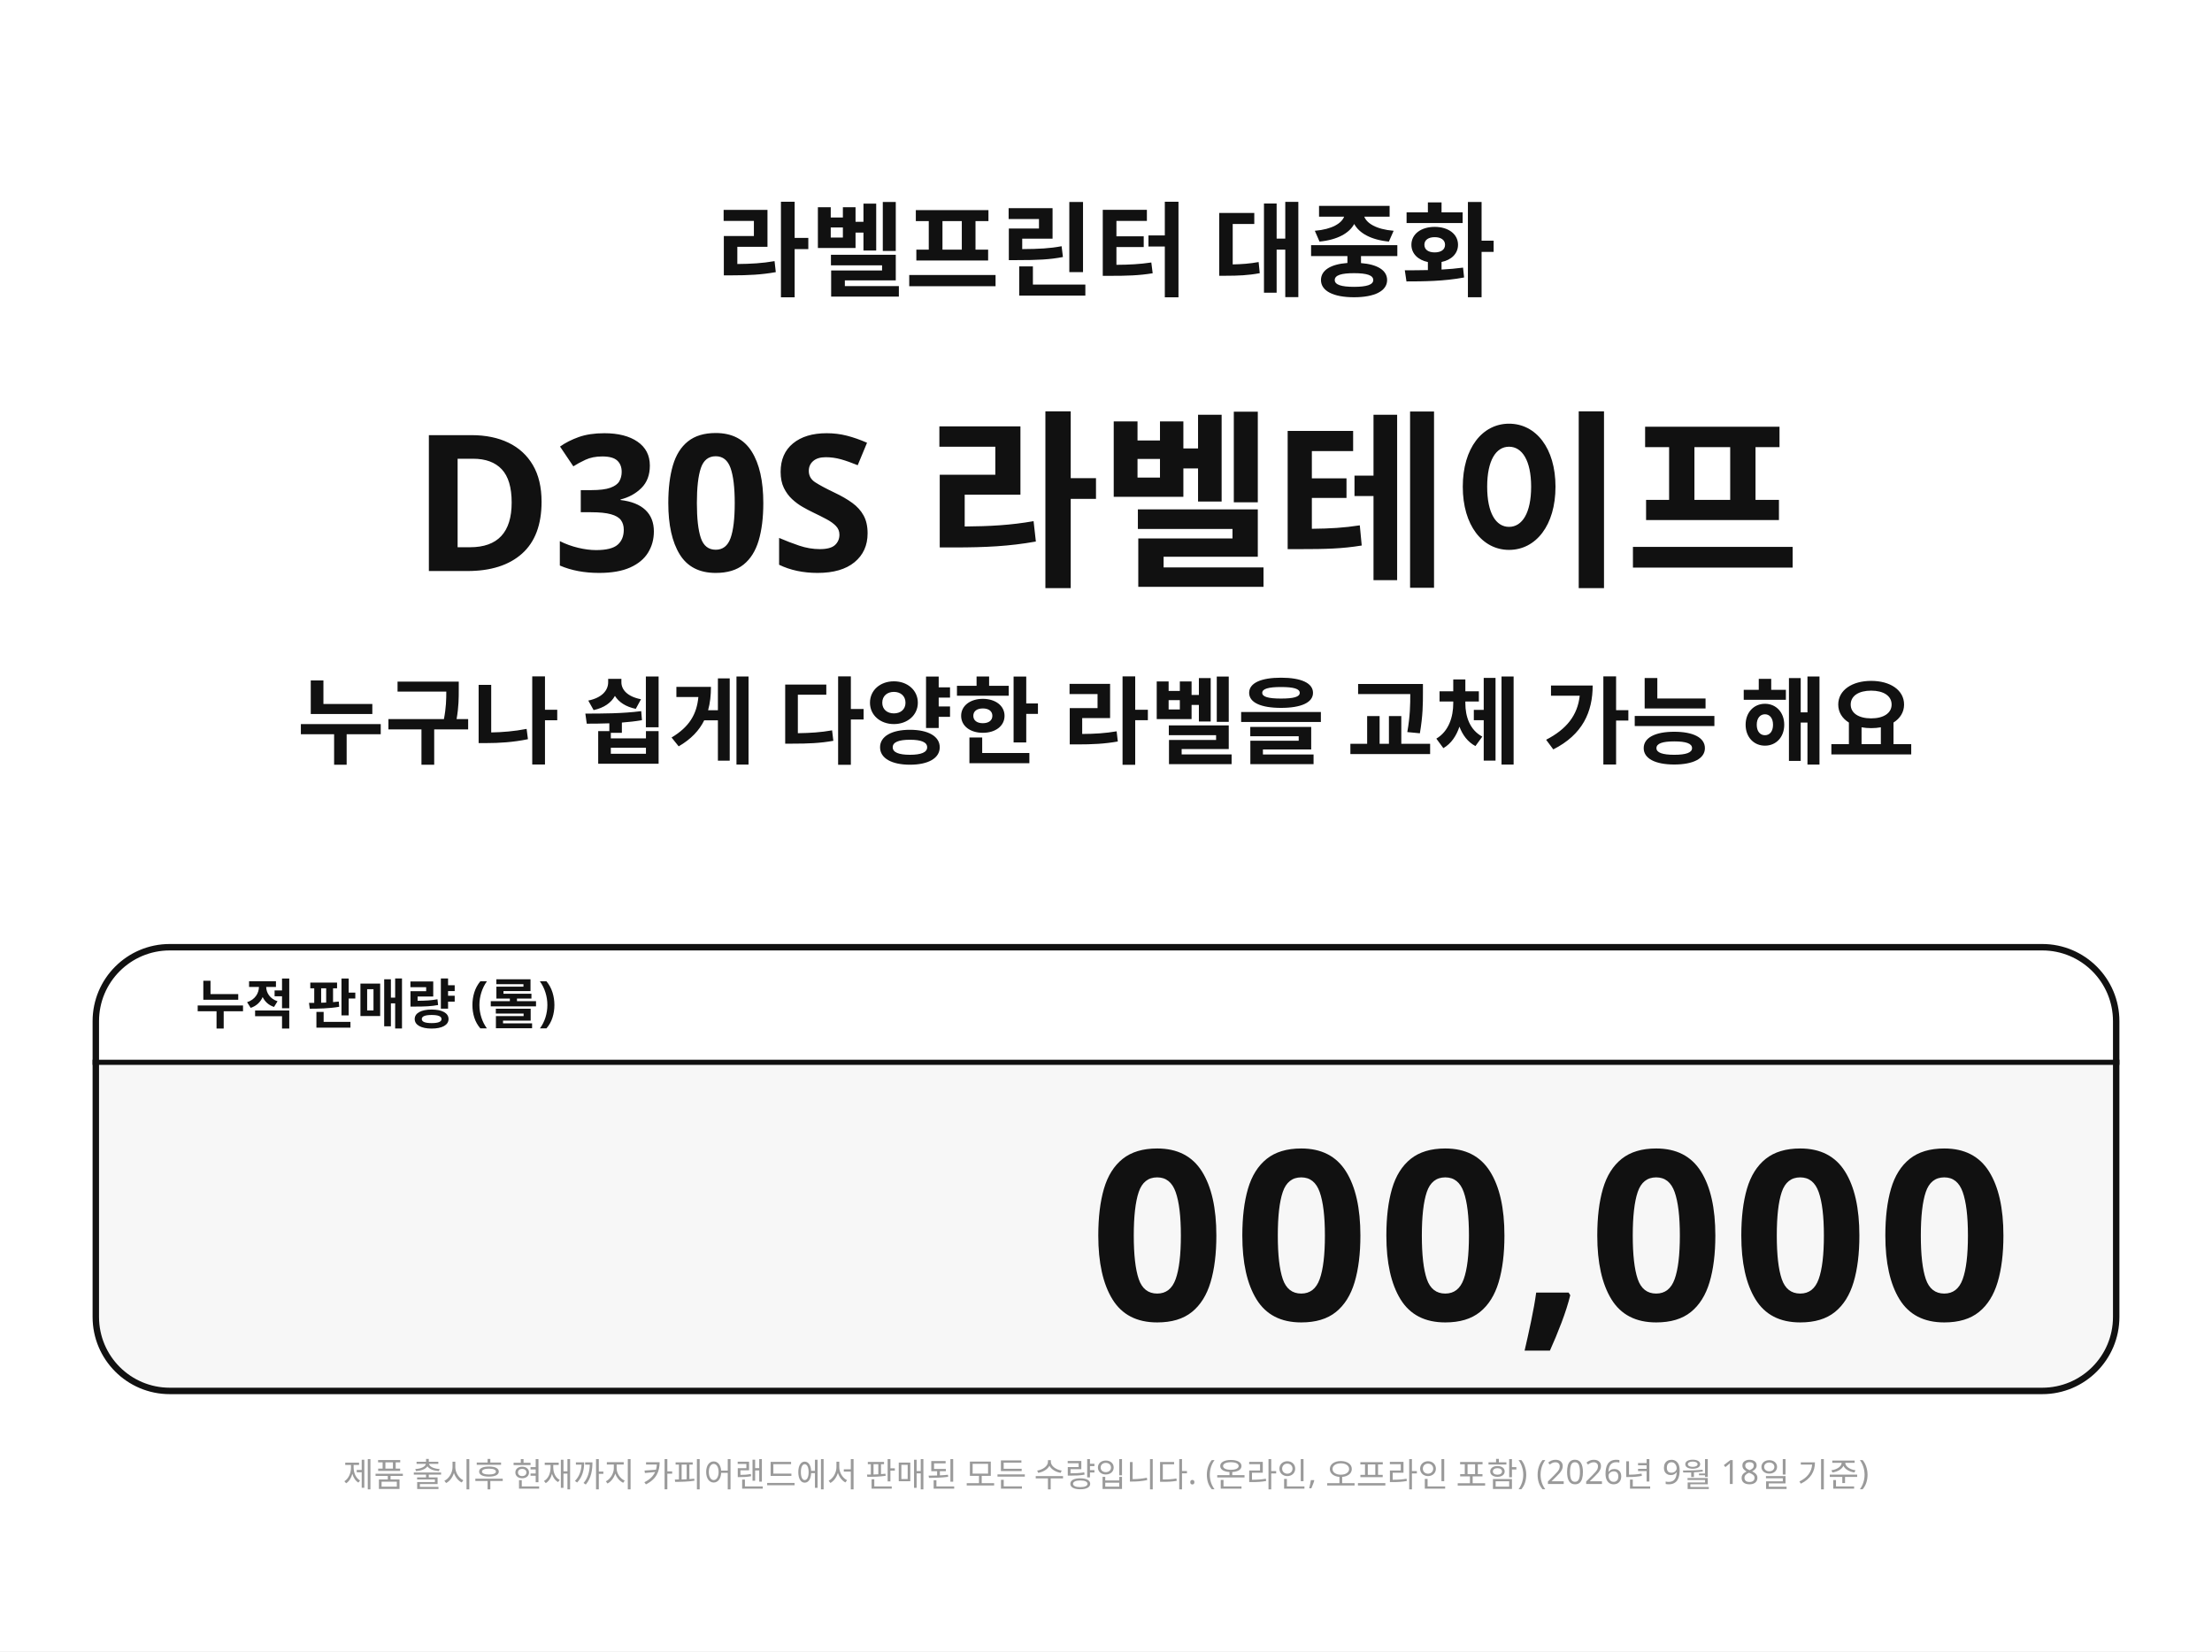
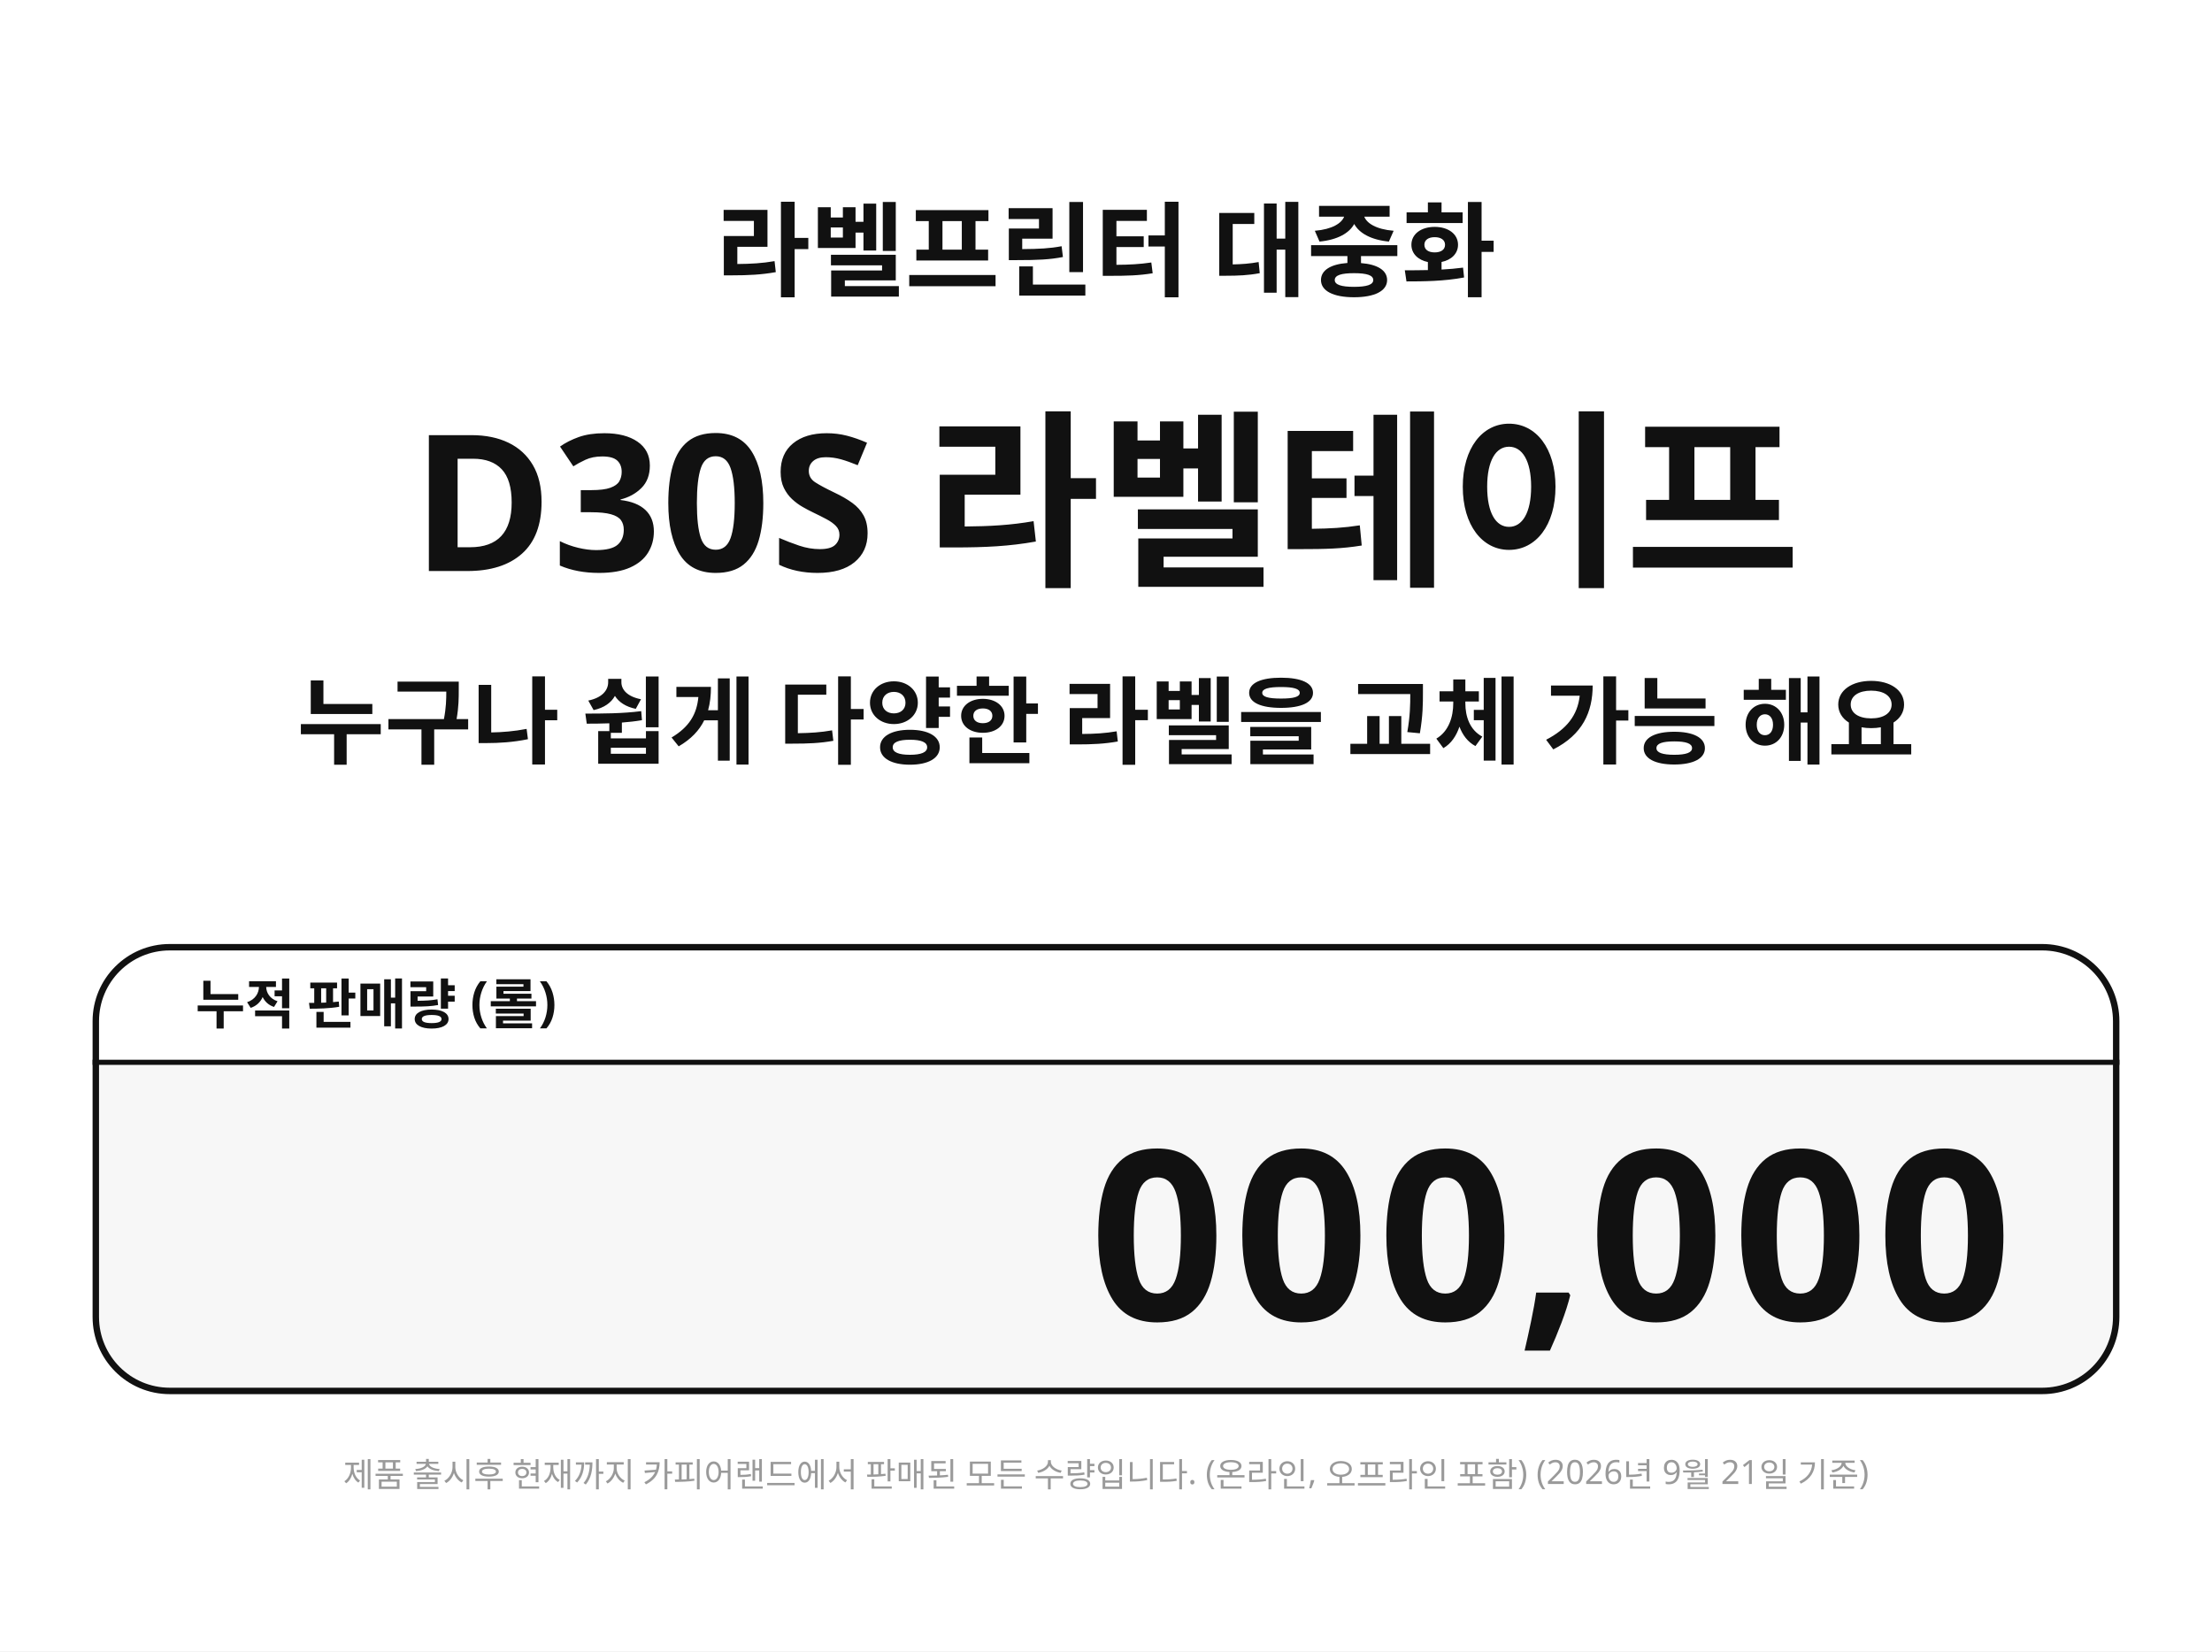
<svg xmlns="http://www.w3.org/2000/svg" width="860" height="642" viewBox="0 0 860 642" role="img">
  <defs>
    <clipPath id="odo-cell">
      <rect x="-32.0" y="-55.0" width="64" height="110" />
    </clipPath>
    <clipPath id="box-clip">
      <rect x="36" y="367" width="788" height="175" rx="30" ry="30" />
    </clipPath>
    <g id="odo">
      <text x="0" y="0" text-anchor="middle" dominant-baseline="central" font-family="'Pretendard','Malgun Gothic','Apple SD Gothic Neo',sans-serif" font-weight="900" font-size="92" fill="#111111">0</text>
      <text x="0" y="110" text-anchor="middle" dominant-baseline="central" font-family="'Pretendard','Malgun Gothic','Apple SD Gothic Neo',sans-serif" font-weight="900" font-size="92" fill="#111111">1</text>
      <text x="0" y="220" text-anchor="middle" dominant-baseline="central" font-family="'Pretendard','Malgun Gothic','Apple SD Gothic Neo',sans-serif" font-weight="900" font-size="92" fill="#111111">2</text>
      <text x="0" y="330" text-anchor="middle" dominant-baseline="central" font-family="'Pretendard','Malgun Gothic','Apple SD Gothic Neo',sans-serif" font-weight="900" font-size="92" fill="#111111">3</text>
      <text x="0" y="440" text-anchor="middle" dominant-baseline="central" font-family="'Pretendard','Malgun Gothic','Apple SD Gothic Neo',sans-serif" font-weight="900" font-size="92" fill="#111111">4</text>
      <text x="0" y="550" text-anchor="middle" dominant-baseline="central" font-family="'Pretendard','Malgun Gothic','Apple SD Gothic Neo',sans-serif" font-weight="900" font-size="92" fill="#111111">5</text>
      <text x="0" y="660" text-anchor="middle" dominant-baseline="central" font-family="'Pretendard','Malgun Gothic','Apple SD Gothic Neo',sans-serif" font-weight="900" font-size="92" fill="#111111">6</text>
      <text x="0" y="770" text-anchor="middle" dominant-baseline="central" font-family="'Pretendard','Malgun Gothic','Apple SD Gothic Neo',sans-serif" font-weight="900" font-size="92" fill="#111111">7</text>
      <text x="0" y="880" text-anchor="middle" dominant-baseline="central" font-family="'Pretendard','Malgun Gothic','Apple SD Gothic Neo',sans-serif" font-weight="900" font-size="92" fill="#111111">8</text>
      <text x="0" y="990" text-anchor="middle" dominant-baseline="central" font-family="'Pretendard','Malgun Gothic','Apple SD Gothic Neo',sans-serif" font-weight="900" font-size="92" fill="#111111">9</text>
      <text x="0" y="1100" text-anchor="middle" dominant-baseline="central" font-family="'Pretendard','Malgun Gothic','Apple SD Gothic Neo',sans-serif" font-weight="900" font-size="92" fill="#111111">0</text>
      <text x="0" y="1210" text-anchor="middle" dominant-baseline="central" font-family="'Pretendard','Malgun Gothic','Apple SD Gothic Neo',sans-serif" font-weight="900" font-size="92" fill="#111111">1</text>
      <text x="0" y="1320" text-anchor="middle" dominant-baseline="central" font-family="'Pretendard','Malgun Gothic','Apple SD Gothic Neo',sans-serif" font-weight="900" font-size="92" fill="#111111">2</text>
      <text x="0" y="1430" text-anchor="middle" dominant-baseline="central" font-family="'Pretendard','Malgun Gothic','Apple SD Gothic Neo',sans-serif" font-weight="900" font-size="92" fill="#111111">3</text>
      <text x="0" y="1540" text-anchor="middle" dominant-baseline="central" font-family="'Pretendard','Malgun Gothic','Apple SD Gothic Neo',sans-serif" font-weight="900" font-size="92" fill="#111111">4</text>
      <text x="0" y="1650" text-anchor="middle" dominant-baseline="central" font-family="'Pretendard','Malgun Gothic','Apple SD Gothic Neo',sans-serif" font-weight="900" font-size="92" fill="#111111">5</text>
      <text x="0" y="1760" text-anchor="middle" dominant-baseline="central" font-family="'Pretendard','Malgun Gothic','Apple SD Gothic Neo',sans-serif" font-weight="900" font-size="92" fill="#111111">6</text>
      <text x="0" y="1870" text-anchor="middle" dominant-baseline="central" font-family="'Pretendard','Malgun Gothic','Apple SD Gothic Neo',sans-serif" font-weight="900" font-size="92" fill="#111111">7</text>
      <text x="0" y="1980" text-anchor="middle" dominant-baseline="central" font-family="'Pretendard','Malgun Gothic','Apple SD Gothic Neo',sans-serif" font-weight="900" font-size="92" fill="#111111">8</text>
      <text x="0" y="2090" text-anchor="middle" dominant-baseline="central" font-family="'Pretendard','Malgun Gothic','Apple SD Gothic Neo',sans-serif" font-weight="900" font-size="92" fill="#111111">9</text>
      <text x="0" y="2200" text-anchor="middle" dominant-baseline="central" font-family="'Pretendard','Malgun Gothic','Apple SD Gothic Neo',sans-serif" font-weight="900" font-size="92" fill="#111111">0</text>
      <text x="0" y="2310" text-anchor="middle" dominant-baseline="central" font-family="'Pretendard','Malgun Gothic','Apple SD Gothic Neo',sans-serif" font-weight="900" font-size="92" fill="#111111">1</text>
      <text x="0" y="2420" text-anchor="middle" dominant-baseline="central" font-family="'Pretendard','Malgun Gothic','Apple SD Gothic Neo',sans-serif" font-weight="900" font-size="92" fill="#111111">2</text>
      <text x="0" y="2530" text-anchor="middle" dominant-baseline="central" font-family="'Pretendard','Malgun Gothic','Apple SD Gothic Neo',sans-serif" font-weight="900" font-size="92" fill="#111111">3</text>
      <text x="0" y="2640" text-anchor="middle" dominant-baseline="central" font-family="'Pretendard','Malgun Gothic','Apple SD Gothic Neo',sans-serif" font-weight="900" font-size="92" fill="#111111">4</text>
      <text x="0" y="2750" text-anchor="middle" dominant-baseline="central" font-family="'Pretendard','Malgun Gothic','Apple SD Gothic Neo',sans-serif" font-weight="900" font-size="92" fill="#111111">5</text>
      <text x="0" y="2860" text-anchor="middle" dominant-baseline="central" font-family="'Pretendard','Malgun Gothic','Apple SD Gothic Neo',sans-serif" font-weight="900" font-size="92" fill="#111111">6</text>
      <text x="0" y="2970" text-anchor="middle" dominant-baseline="central" font-family="'Pretendard','Malgun Gothic','Apple SD Gothic Neo',sans-serif" font-weight="900" font-size="92" fill="#111111">7</text>
      <text x="0" y="3080" text-anchor="middle" dominant-baseline="central" font-family="'Pretendard','Malgun Gothic','Apple SD Gothic Neo',sans-serif" font-weight="900" font-size="92" fill="#111111">8</text>
      <text x="0" y="3190" text-anchor="middle" dominant-baseline="central" font-family="'Pretendard','Malgun Gothic','Apple SD Gothic Neo',sans-serif" font-weight="900" font-size="92" fill="#111111">9</text>
      <text x="0" y="3300" text-anchor="middle" dominant-baseline="central" font-family="'Pretendard','Malgun Gothic','Apple SD Gothic Neo',sans-serif" font-weight="900" font-size="92" fill="#111111">0</text>
      <text x="0" y="3410" text-anchor="middle" dominant-baseline="central" font-family="'Pretendard','Malgun Gothic','Apple SD Gothic Neo',sans-serif" font-weight="900" font-size="92" fill="#111111">1</text>
      <text x="0" y="3520" text-anchor="middle" dominant-baseline="central" font-family="'Pretendard','Malgun Gothic','Apple SD Gothic Neo',sans-serif" font-weight="900" font-size="92" fill="#111111">2</text>
      <text x="0" y="3630" text-anchor="middle" dominant-baseline="central" font-family="'Pretendard','Malgun Gothic','Apple SD Gothic Neo',sans-serif" font-weight="900" font-size="92" fill="#111111">3</text>
      <text x="0" y="3740" text-anchor="middle" dominant-baseline="central" font-family="'Pretendard','Malgun Gothic','Apple SD Gothic Neo',sans-serif" font-weight="900" font-size="92" fill="#111111">4</text>
      <text x="0" y="3850" text-anchor="middle" dominant-baseline="central" font-family="'Pretendard','Malgun Gothic','Apple SD Gothic Neo',sans-serif" font-weight="900" font-size="92" fill="#111111">5</text>
      <text x="0" y="3960" text-anchor="middle" dominant-baseline="central" font-family="'Pretendard','Malgun Gothic','Apple SD Gothic Neo',sans-serif" font-weight="900" font-size="92" fill="#111111">6</text>
      <text x="0" y="4070" text-anchor="middle" dominant-baseline="central" font-family="'Pretendard','Malgun Gothic','Apple SD Gothic Neo',sans-serif" font-weight="900" font-size="92" fill="#111111">7</text>
      <text x="0" y="4180" text-anchor="middle" dominant-baseline="central" font-family="'Pretendard','Malgun Gothic','Apple SD Gothic Neo',sans-serif" font-weight="900" font-size="92" fill="#111111">8</text>
      <text x="0" y="4290" text-anchor="middle" dominant-baseline="central" font-family="'Pretendard','Malgun Gothic','Apple SD Gothic Neo',sans-serif" font-weight="900" font-size="92" fill="#111111">9</text>
      <text x="0" y="4400" text-anchor="middle" dominant-baseline="central" font-family="'Pretendard','Malgun Gothic','Apple SD Gothic Neo',sans-serif" font-weight="900" font-size="92" fill="#111111">0</text>
      <text x="0" y="4510" text-anchor="middle" dominant-baseline="central" font-family="'Pretendard','Malgun Gothic','Apple SD Gothic Neo',sans-serif" font-weight="900" font-size="92" fill="#111111">1</text>
      <text x="0" y="4620" text-anchor="middle" dominant-baseline="central" font-family="'Pretendard','Malgun Gothic','Apple SD Gothic Neo',sans-serif" font-weight="900" font-size="92" fill="#111111">2</text>
      <text x="0" y="4730" text-anchor="middle" dominant-baseline="central" font-family="'Pretendard','Malgun Gothic','Apple SD Gothic Neo',sans-serif" font-weight="900" font-size="92" fill="#111111">3</text>
      <text x="0" y="4840" text-anchor="middle" dominant-baseline="central" font-family="'Pretendard','Malgun Gothic','Apple SD Gothic Neo',sans-serif" font-weight="900" font-size="92" fill="#111111">4</text>
      <text x="0" y="4950" text-anchor="middle" dominant-baseline="central" font-family="'Pretendard','Malgun Gothic','Apple SD Gothic Neo',sans-serif" font-weight="900" font-size="92" fill="#111111">5</text>
      <text x="0" y="5060" text-anchor="middle" dominant-baseline="central" font-family="'Pretendard','Malgun Gothic','Apple SD Gothic Neo',sans-serif" font-weight="900" font-size="92" fill="#111111">6</text>
      <text x="0" y="5170" text-anchor="middle" dominant-baseline="central" font-family="'Pretendard','Malgun Gothic','Apple SD Gothic Neo',sans-serif" font-weight="900" font-size="92" fill="#111111">7</text>
      <text x="0" y="5280" text-anchor="middle" dominant-baseline="central" font-family="'Pretendard','Malgun Gothic','Apple SD Gothic Neo',sans-serif" font-weight="900" font-size="92" fill="#111111">8</text>
      <text x="0" y="5390" text-anchor="middle" dominant-baseline="central" font-family="'Pretendard','Malgun Gothic','Apple SD Gothic Neo',sans-serif" font-weight="900" font-size="92" fill="#111111">9</text>
      <text x="0" y="5500" text-anchor="middle" dominant-baseline="central" font-family="'Pretendard','Malgun Gothic','Apple SD Gothic Neo',sans-serif" font-weight="900" font-size="92" fill="#111111">0</text>
      <text x="0" y="5610" text-anchor="middle" dominant-baseline="central" font-family="'Pretendard','Malgun Gothic','Apple SD Gothic Neo',sans-serif" font-weight="900" font-size="92" fill="#111111">1</text>
      <text x="0" y="5720" text-anchor="middle" dominant-baseline="central" font-family="'Pretendard','Malgun Gothic','Apple SD Gothic Neo',sans-serif" font-weight="900" font-size="92" fill="#111111">2</text>
      <text x="0" y="5830" text-anchor="middle" dominant-baseline="central" font-family="'Pretendard','Malgun Gothic','Apple SD Gothic Neo',sans-serif" font-weight="900" font-size="92" fill="#111111">3</text>
      <text x="0" y="5940" text-anchor="middle" dominant-baseline="central" font-family="'Pretendard','Malgun Gothic','Apple SD Gothic Neo',sans-serif" font-weight="900" font-size="92" fill="#111111">4</text>
      <text x="0" y="6050" text-anchor="middle" dominant-baseline="central" font-family="'Pretendard','Malgun Gothic','Apple SD Gothic Neo',sans-serif" font-weight="900" font-size="92" fill="#111111">5</text>
      <text x="0" y="6160" text-anchor="middle" dominant-baseline="central" font-family="'Pretendard','Malgun Gothic','Apple SD Gothic Neo',sans-serif" font-weight="900" font-size="92" fill="#111111">6</text>
      <text x="0" y="6270" text-anchor="middle" dominant-baseline="central" font-family="'Pretendard','Malgun Gothic','Apple SD Gothic Neo',sans-serif" font-weight="900" font-size="92" fill="#111111">7</text>
      <text x="0" y="6380" text-anchor="middle" dominant-baseline="central" font-family="'Pretendard','Malgun Gothic','Apple SD Gothic Neo',sans-serif" font-weight="900" font-size="92" fill="#111111">8</text>
      <text x="0" y="6490" text-anchor="middle" dominant-baseline="central" font-family="'Pretendard','Malgun Gothic','Apple SD Gothic Neo',sans-serif" font-weight="900" font-size="92" fill="#111111">9</text>
      <text x="0" y="6600" text-anchor="middle" dominant-baseline="central" font-family="'Pretendard','Malgun Gothic','Apple SD Gothic Neo',sans-serif" font-weight="900" font-size="92" fill="#111111">0</text>
      <text x="0" y="6710" text-anchor="middle" dominant-baseline="central" font-family="'Pretendard','Malgun Gothic','Apple SD Gothic Neo',sans-serif" font-weight="900" font-size="92" fill="#111111">1</text>
      <text x="0" y="6820" text-anchor="middle" dominant-baseline="central" font-family="'Pretendard','Malgun Gothic','Apple SD Gothic Neo',sans-serif" font-weight="900" font-size="92" fill="#111111">2</text>
      <text x="0" y="6930" text-anchor="middle" dominant-baseline="central" font-family="'Pretendard','Malgun Gothic','Apple SD Gothic Neo',sans-serif" font-weight="900" font-size="92" fill="#111111">3</text>
      <text x="0" y="7040" text-anchor="middle" dominant-baseline="central" font-family="'Pretendard','Malgun Gothic','Apple SD Gothic Neo',sans-serif" font-weight="900" font-size="92" fill="#111111">4</text>
      <text x="0" y="7150" text-anchor="middle" dominant-baseline="central" font-family="'Pretendard','Malgun Gothic','Apple SD Gothic Neo',sans-serif" font-weight="900" font-size="92" fill="#111111">5</text>
      <text x="0" y="7260" text-anchor="middle" dominant-baseline="central" font-family="'Pretendard','Malgun Gothic','Apple SD Gothic Neo',sans-serif" font-weight="900" font-size="92" fill="#111111">6</text>
      <text x="0" y="7370" text-anchor="middle" dominant-baseline="central" font-family="'Pretendard','Malgun Gothic','Apple SD Gothic Neo',sans-serif" font-weight="900" font-size="92" fill="#111111">7</text>
      <text x="0" y="7480" text-anchor="middle" dominant-baseline="central" font-family="'Pretendard','Malgun Gothic','Apple SD Gothic Neo',sans-serif" font-weight="900" font-size="92" fill="#111111">8</text>
      <text x="0" y="7590" text-anchor="middle" dominant-baseline="central" font-family="'Pretendard','Malgun Gothic','Apple SD Gothic Neo',sans-serif" font-weight="900" font-size="92" fill="#111111">9</text>
    </g>
  </defs>
  <rect x="0" y="0" width="860" height="642" fill="#ffffff" />
  <text x="430.0" y="112" text-anchor="middle" font-family="'Pretendard','Malgun Gothic','Apple SD Gothic Neo',sans-serif" font-weight="800" font-size="40" fill="#111111">라벨프린터 대중화</text>
  <text x="430.0" y="222" text-anchor="middle" font-family="'Pretendard','Malgun Gothic','Apple SD Gothic Neo',sans-serif" font-weight="800" font-size="74" fill="#111111">D30S 라벨테이프</text>
  <text x="430.0" y="294" text-anchor="middle" font-family="'Pretendard','Malgun Gothic','Apple SD Gothic Neo',sans-serif" font-weight="700" font-size="37" fill="#111111">누구나 쉽게 다양한 라벨을 교체 가능 해요</text>
  <g clip-path="url(#box-clip)">
    <rect x="36" y="367" width="788" height="175" fill="#F7F7F7" />
    <rect x="36" y="367" width="788" height="46" fill="#ffffff" />
    <line x1="36" y1="413" x2="824" y2="413" stroke="#111111" stroke-width="2" />
  </g>
  <rect x="37.25" y="368.25" width="785.5" height="172.5" rx="28.75" ry="28.75" fill="none" stroke="#111111" stroke-width="2.5" />
  <text x="76" y="398" font-family="'Pretendard','Malgun Gothic','Apple SD Gothic Neo',sans-serif" font-weight="700" font-size="21" fill="#111111">누적 판매량 (롤)</text>
  <g transform="translate(450.00,477.50) scale(1)">
    <g clip-path="url(#odo-cell)">
      <use href="#odo">
        <animateTransform attributeName="transform" type="translate" calcMode="spline" keyTimes="0;0.186;1" keySplines="0.12 0.9 0.2 1;0 0 1 1" values="0 0;0 -2310;0 -2310" dur="6.4s" repeatCount="indefinite" />
      </use>
    </g>
  </g>
  <g transform="translate(506.00,477.50) scale(1)">
    <g clip-path="url(#odo-cell)">
      <use href="#odo">
        <animateTransform attributeName="transform" type="translate" calcMode="spline" keyTimes="0;0.223;1" keySplines="0.12 0.9 0.2 1;0 0 1 1" values="0 0;0 -3850;0 -3850" dur="6.4s" repeatCount="indefinite" />
      </use>
    </g>
  </g>
  <g transform="translate(562.00,477.50) scale(1)">
    <g clip-path="url(#odo-cell)">
      <use href="#odo">
        <animateTransform attributeName="transform" type="translate" calcMode="spline" keyTimes="0;0.260;1" keySplines="0.12 0.9 0.2 1;0 0 1 1" values="0 0;0 -5170;0 -5170" dur="6.4s" repeatCount="indefinite" />
      </use>
    </g>
  </g>
  <text x="603.00" y="477.50" text-anchor="middle" dominant-baseline="central" font-family="'Pretendard','Malgun Gothic','Apple SD Gothic Neo',sans-serif" font-weight="900" font-size="92.00" fill="#111111">,</text>
  <g transform="translate(644.00,477.50) scale(1)">
    <g clip-path="url(#odo-cell)">
      <use href="#odo">
-         <animateTransform attributeName="transform" type="translate" calcMode="spline" keyTimes="0;0.297;1" keySplines="0.12 0.9 0.2 1;0 0 1 1" values="0 0;0 -6270;0 -6270" dur="6.4s" repeatCount="indefinite" />
+         <animateTransform attributeName="transform" type="translate" calcMode="spline" keyTimes="0;0.297;1" keySplines="0.12 0.9 0.2 1;0 0 1 1" values="0 0;0 -6380;0 -6380" dur="6.4s" repeatCount="indefinite" />
      </use>
    </g>
  </g>
  <g transform="translate(700.00,477.50) scale(1)">
    <g clip-path="url(#odo-cell)">
      <use href="#odo">
-         <animateTransform attributeName="transform" type="translate" calcMode="spline" keyTimes="0;0.335;1" keySplines="0.12 0.9 0.2 1;0 0 1 1" values="0 0;0 -7150;0 -7150" dur="6.4s" repeatCount="indefinite" />
+         <animateTransform attributeName="transform" type="translate" calcMode="spline" keyTimes="0;0.335;1" keySplines="0.12 0.9 0.2 1;0 0 1 1" values="0 0;0 -6710;0 -6710" dur="6.4s" repeatCount="indefinite" />
      </use>
    </g>
  </g>
  <g transform="translate(756.00,477.50) scale(1)">
    <g clip-path="url(#odo-cell)">
      <use href="#odo">
-         <animateTransform attributeName="transform" type="translate" calcMode="spline" keyTimes="0;0.372;1" keySplines="0.12 0.9 0.2 1;0 0 1 1" values="0 0;0 -7150;0 -7150" dur="6.4s" repeatCount="indefinite" />
+         <animateTransform attributeName="transform" type="translate" calcMode="spline" keyTimes="0;0.372;1" keySplines="0.12 0.9 0.2 1;0 0 1 1" values="0 0;0 -6930;0 -6930" dur="6.4s" repeatCount="indefinite" />
      </use>
    </g>
  </g>
-   <text x="430.0" y="578" text-anchor="middle" font-family="'Pretendard','Malgun Gothic','Apple SD Gothic Neo',sans-serif" font-weight="400" font-size="13" fill="#9A9A9A">제품 출시후 현재까지 카피어랜드에서 판매된 모든 수량입니다. (온라인, 오프라인 포함) (2026년 9월 18일 기준)</text>
+   <text x="430.0" y="578" text-anchor="middle" font-family="'Pretendard','Malgun Gothic','Apple SD Gothic Neo',sans-serif" font-weight="400" font-size="13" fill="#9A9A9A">제품 출시후 현재까지 카피어랜드에서 판매된 모든 수량입니다. (온라인, 오프라인 포함) (2026년 9월 21일 기준)</text>
</svg>
